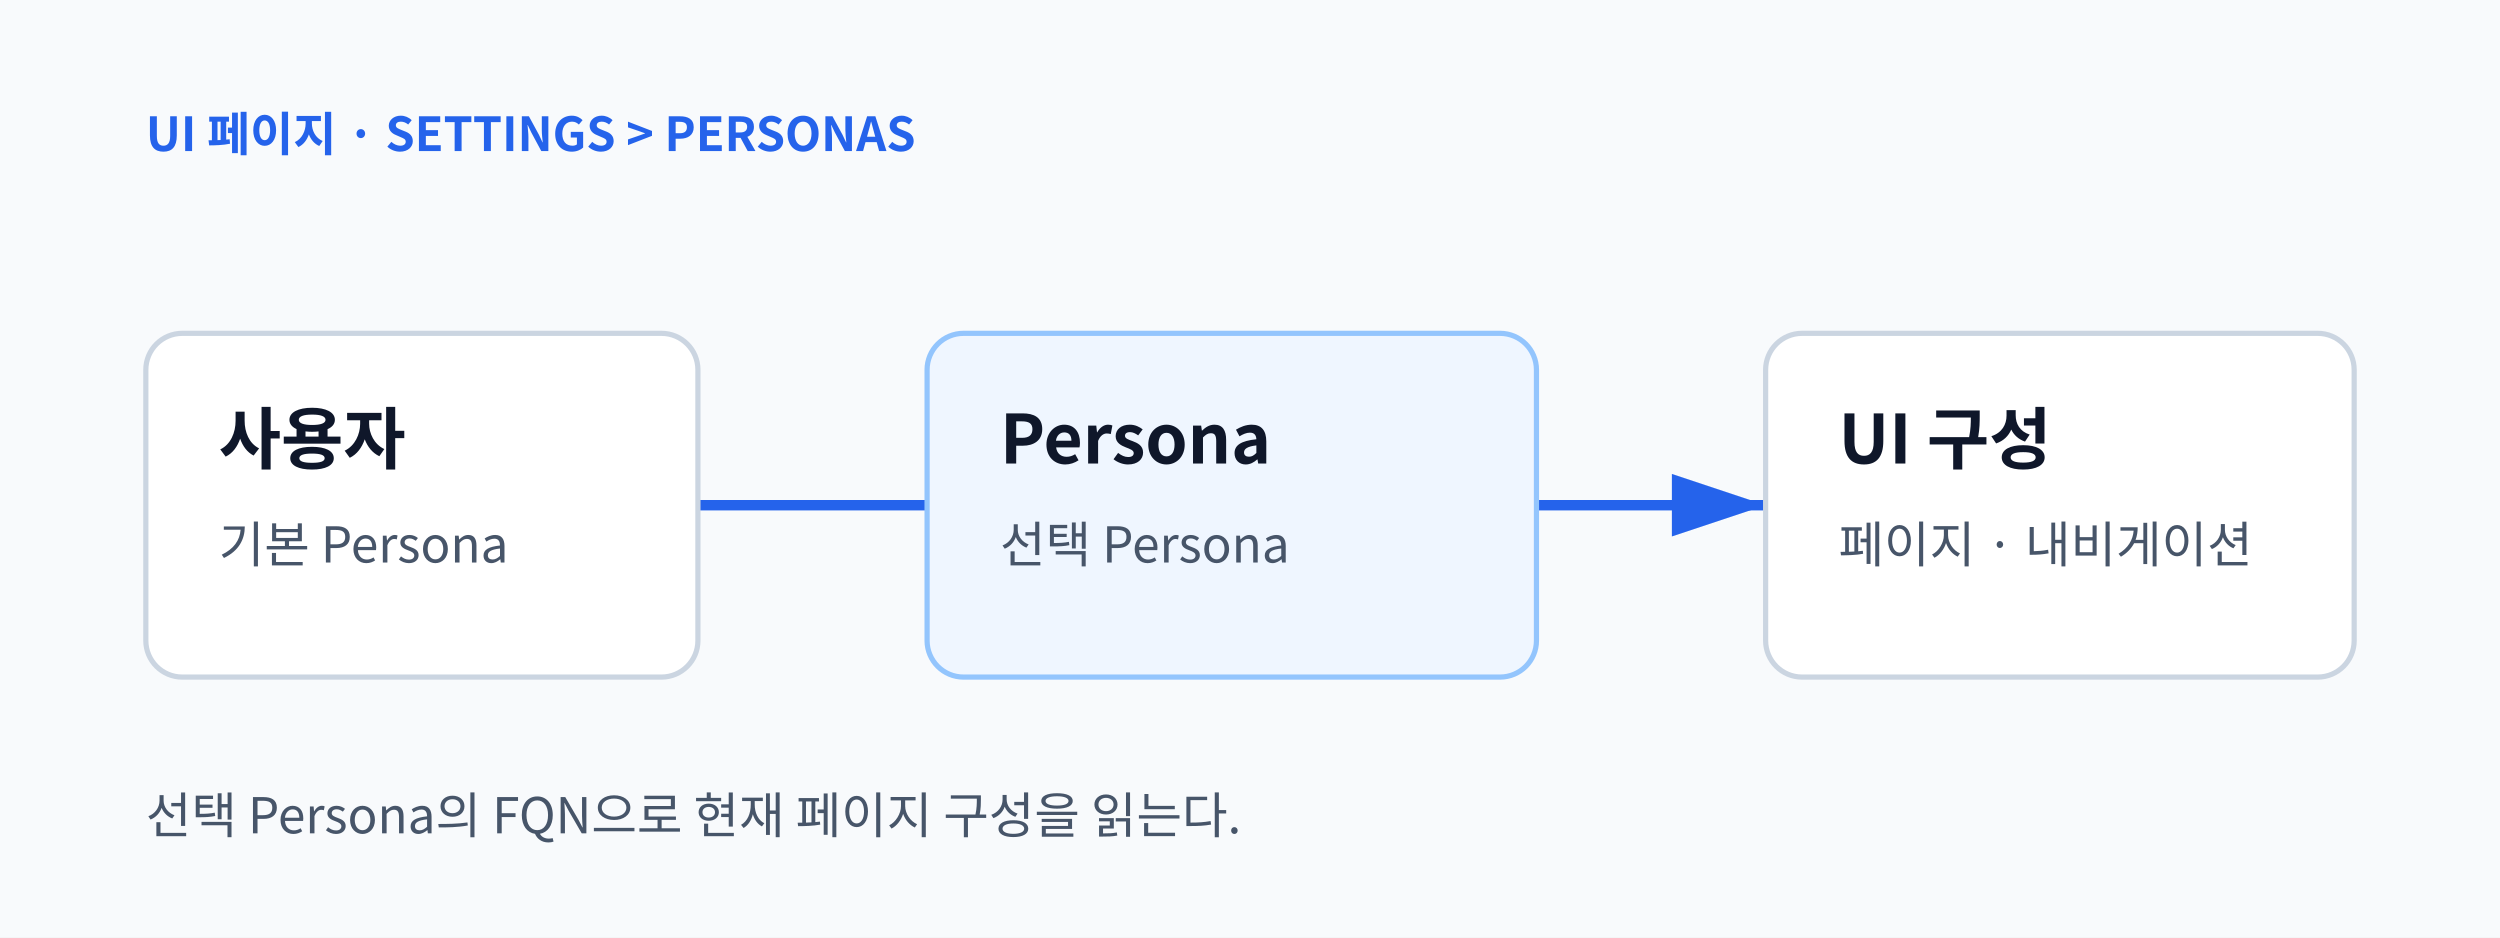
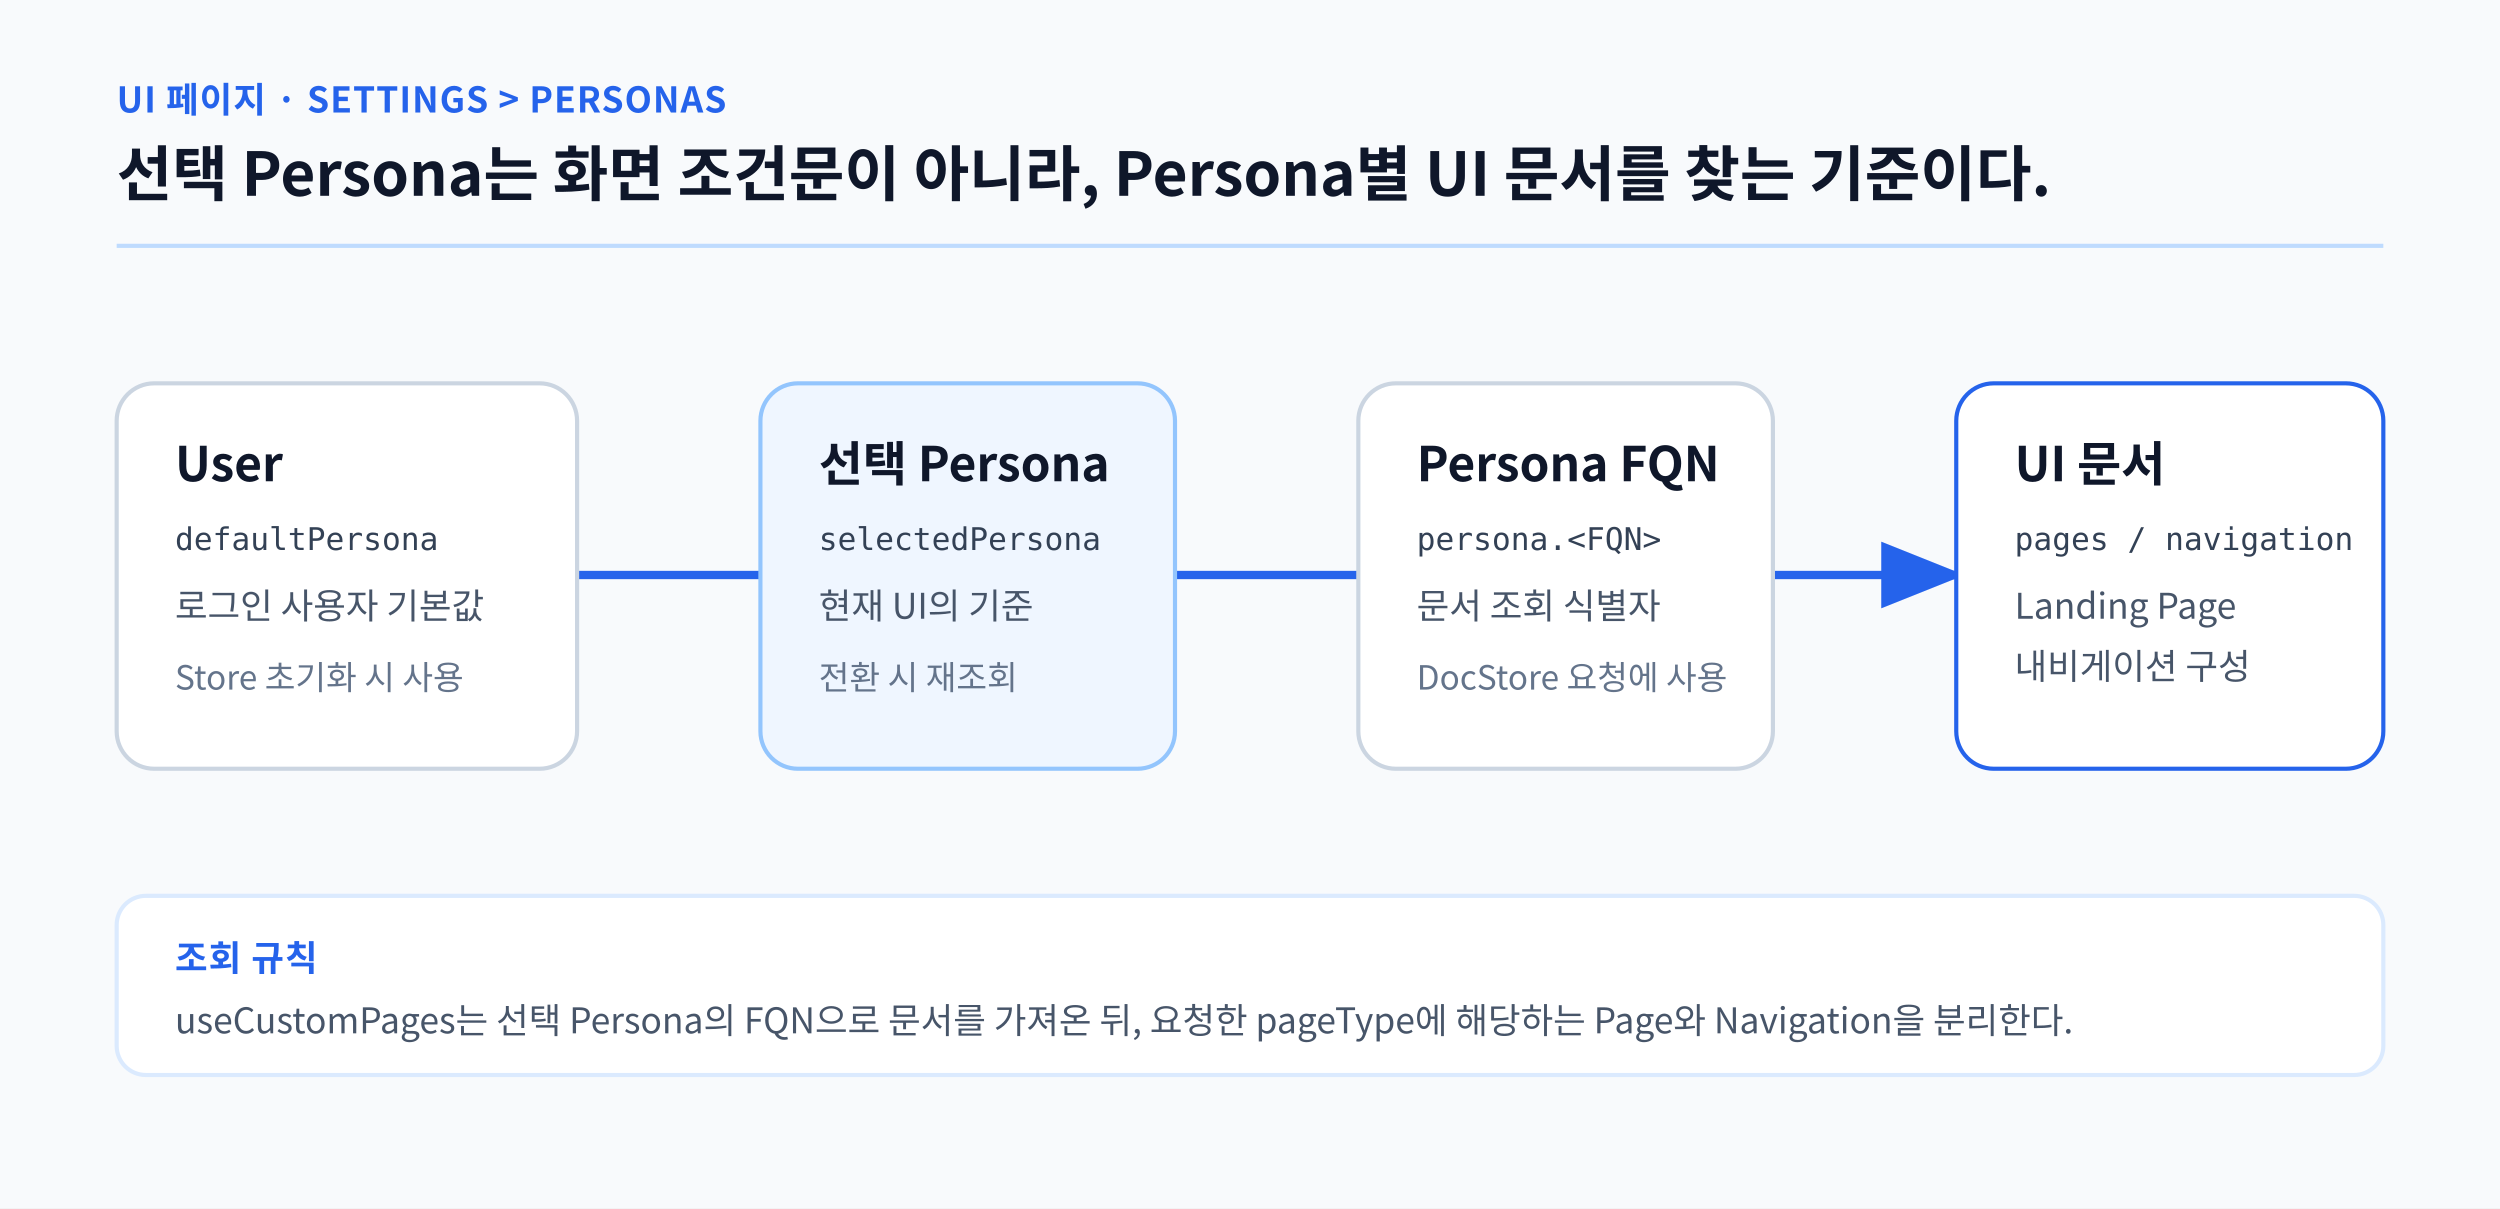
- <svg xmlns="http://www.w3.org/2000/svg" width="960" height="360" viewBox="0 0 960 360" role="img" aria-label="User, selected persona and page configuration flow">
+ <svg xmlns="http://www.w3.org/2000/svg" width="1200" height="580" viewBox="0 0 1200 580" role="img" aria-label="User의 기본 Persona 선택부터 Persona별 페이지와 내비게이션 구성 조회까지의 흐름">
  <defs>
-     <marker id="a" markerWidth="10" markerHeight="10" refX="9" refY="3" orient="auto" markerUnits="strokeWidth">
-       <path d="M0,0 L0,6 L9,3 z" fill="#2563eb" />
+     <marker id="arrow" markerWidth="11" markerHeight="11" refX="9" refY="4" orient="auto">
+       <path d="M0,0 L0,8 L10,4 z" fill="#2563eb" />
    </marker>
-     <style>.s{font-family:'Apple SD Gothic Neo','Noto Sans CJK KR',Arial,sans-serif;fill:#475569;font-size:19px}.h{font-family:'Apple SD Gothic Neo','Noto Sans CJK KR',Arial,sans-serif;fill:#0f172a;font-size:26px;font-weight:700}.k{font-family:'Apple SD Gothic Neo','Noto Sans CJK KR',Arial,sans-serif;fill:#2563eb;font-size:18px;font-weight:700}</style>
+     <style>
+       .title{font-family:'Apple SD Gothic Neo','Noto Sans CJK KR',Arial,sans-serif;font-size:29px;font-weight:700;fill:#0f172a}
+       .eyebrow{font-family:'Apple SD Gothic Neo','Noto Sans CJK KR',Arial,sans-serif;font-size:17px;font-weight:700;fill:#2563eb;letter-spacing:.5px}
+       .head{font-family:'Apple SD Gothic Neo','Noto Sans CJK KR',Arial,sans-serif;font-size:23px;font-weight:700;fill:#0f172a}
+       .body{font-family:'Apple SD Gothic Neo','Noto Sans CJK KR',Arial,sans-serif;font-size:17px;fill:#475569}
+       .mono{font-family:Menlo,Consolas,monospace;font-size:15px;fill:#334155}
+       .note{font-family:'Apple SD Gothic Neo','Noto Sans CJK KR',Arial,sans-serif;font-size:16px;fill:#64748b}
+     </style>
  </defs>
-   <rect width="960" height="360" fill="#f8fafc" />
-   <text x="56" y="58" class="k">UI 페이지 · SETTINGS &gt; PERSONAS</text>
-   <path d="M268 194 H356 M590 194 H678" fill="none" stroke="#2563eb" stroke-width="4" marker-end="url(#a)" />
-   <rect x="56" y="128" width="212" height="132" rx="14" fill="#fff" stroke="#cbd5e1" stroke-width="2" />
-   <text x="84" y="178" class="h">사용자</text>
-   <text x="84" y="216" class="s">기본 Persona</text>
-   <rect x="356" y="128" width="234" height="132" rx="14" fill="#eff6ff" stroke="#93c5fd" stroke-width="2" />
-   <text x="384" y="178" class="h">Persona</text>
-   <text x="384" y="216" class="s">선택 Persona</text>
-   <rect x="678" y="128" width="226" height="132" rx="14" fill="#fff" stroke="#cbd5e1" stroke-width="2" />
-   <text x="706" y="178" class="h">UI 구성</text>
-   <text x="706" y="216" class="s">페이지 · 내비게이션</text>
-   <text x="56" y="320" class="s">선택 Persona의 FQN으로 현재 페이지 구성을 읽는다.</text>
+   <rect width="1200" height="580" fill="#f8fafc" />
+   <text x="56" y="54" class="eyebrow">UI 페이지 · SETTINGS &gt; PERSONAS</text>
+   <text x="56" y="94" class="title">선택 Persona는 화면 조건문이 아니라, Persona별 UI 문서를 찾는 기준이다.</text>
+   <path d="M56 118 H1144" stroke="#bfdbfe" stroke-width="2" />
+   <path d="M277 276 H365 M564 276 H652 M851 276 H939" fill="none" stroke="#2563eb" stroke-width="4" marker-end="url(#arrow)" />
+   <rect x="56" y="184" width="221" height="185" rx="18" fill="#ffffff" stroke="#cbd5e1" stroke-width="2" />
+   <text x="84" y="231" class="head">User</text>
+   <text x="84" y="264" class="mono">defaultPersona</text>
+   <text x="84" y="297" class="body">로그인 사용자 기본값</text>
+   <text x="84" y="331" class="note">Store 초기화 시 사용</text>
+   <rect x="365" y="184" width="199" height="185" rx="18" fill="#eff6ff" stroke="#93c5fd" stroke-width="2" />
+   <text x="393" y="231" class="head">선택 Persona</text>
+   <text x="393" y="264" class="mono">selectedPersona</text>
+   <text x="393" y="297" class="body">현재 UI의 기준</text>
+   <text x="393" y="331" class="note">전환 시 재조회</text>
+   <rect x="652" y="184" width="199" height="185" rx="18" fill="#ffffff" stroke="#cbd5e1" stroke-width="2" />
+   <text x="680" y="231" class="head">Persona FQN</text>
+   <text x="680" y="264" class="mono">persona.&lt;FQN&gt;</text>
+   <text x="680" y="297" class="body">문서 조회 식별자</text>
+   <text x="680" y="331" class="note">DocStore 요청에 사용</text>
+   <rect x="939" y="184" width="205" height="185" rx="18" fill="#ffffff" stroke="#2563eb" stroke-width="2" />
+   <text x="967" y="231" class="head">UI 문서</text>
+   <text x="967" y="264" class="mono">pages / navigation</text>
+   <text x="967" y="297" class="body">Landing Page</text>
+   <text x="967" y="326" class="body">내비게이션 구성</text>
+   <rect x="56" y="430" width="1088" height="86" rx="14" fill="#ffffff" stroke="#dbeafe" stroke-width="2" />
+   <text x="84" y="466" class="eyebrow">조회 규칙</text>
+   <text x="84" y="496" class="body">useCustomPages는 선택 Persona의 FQN으로 문서를 가져온 뒤, 요청한 pageType에 해당하는 Page와 Navigation을 분리한다.</text>
</svg>
